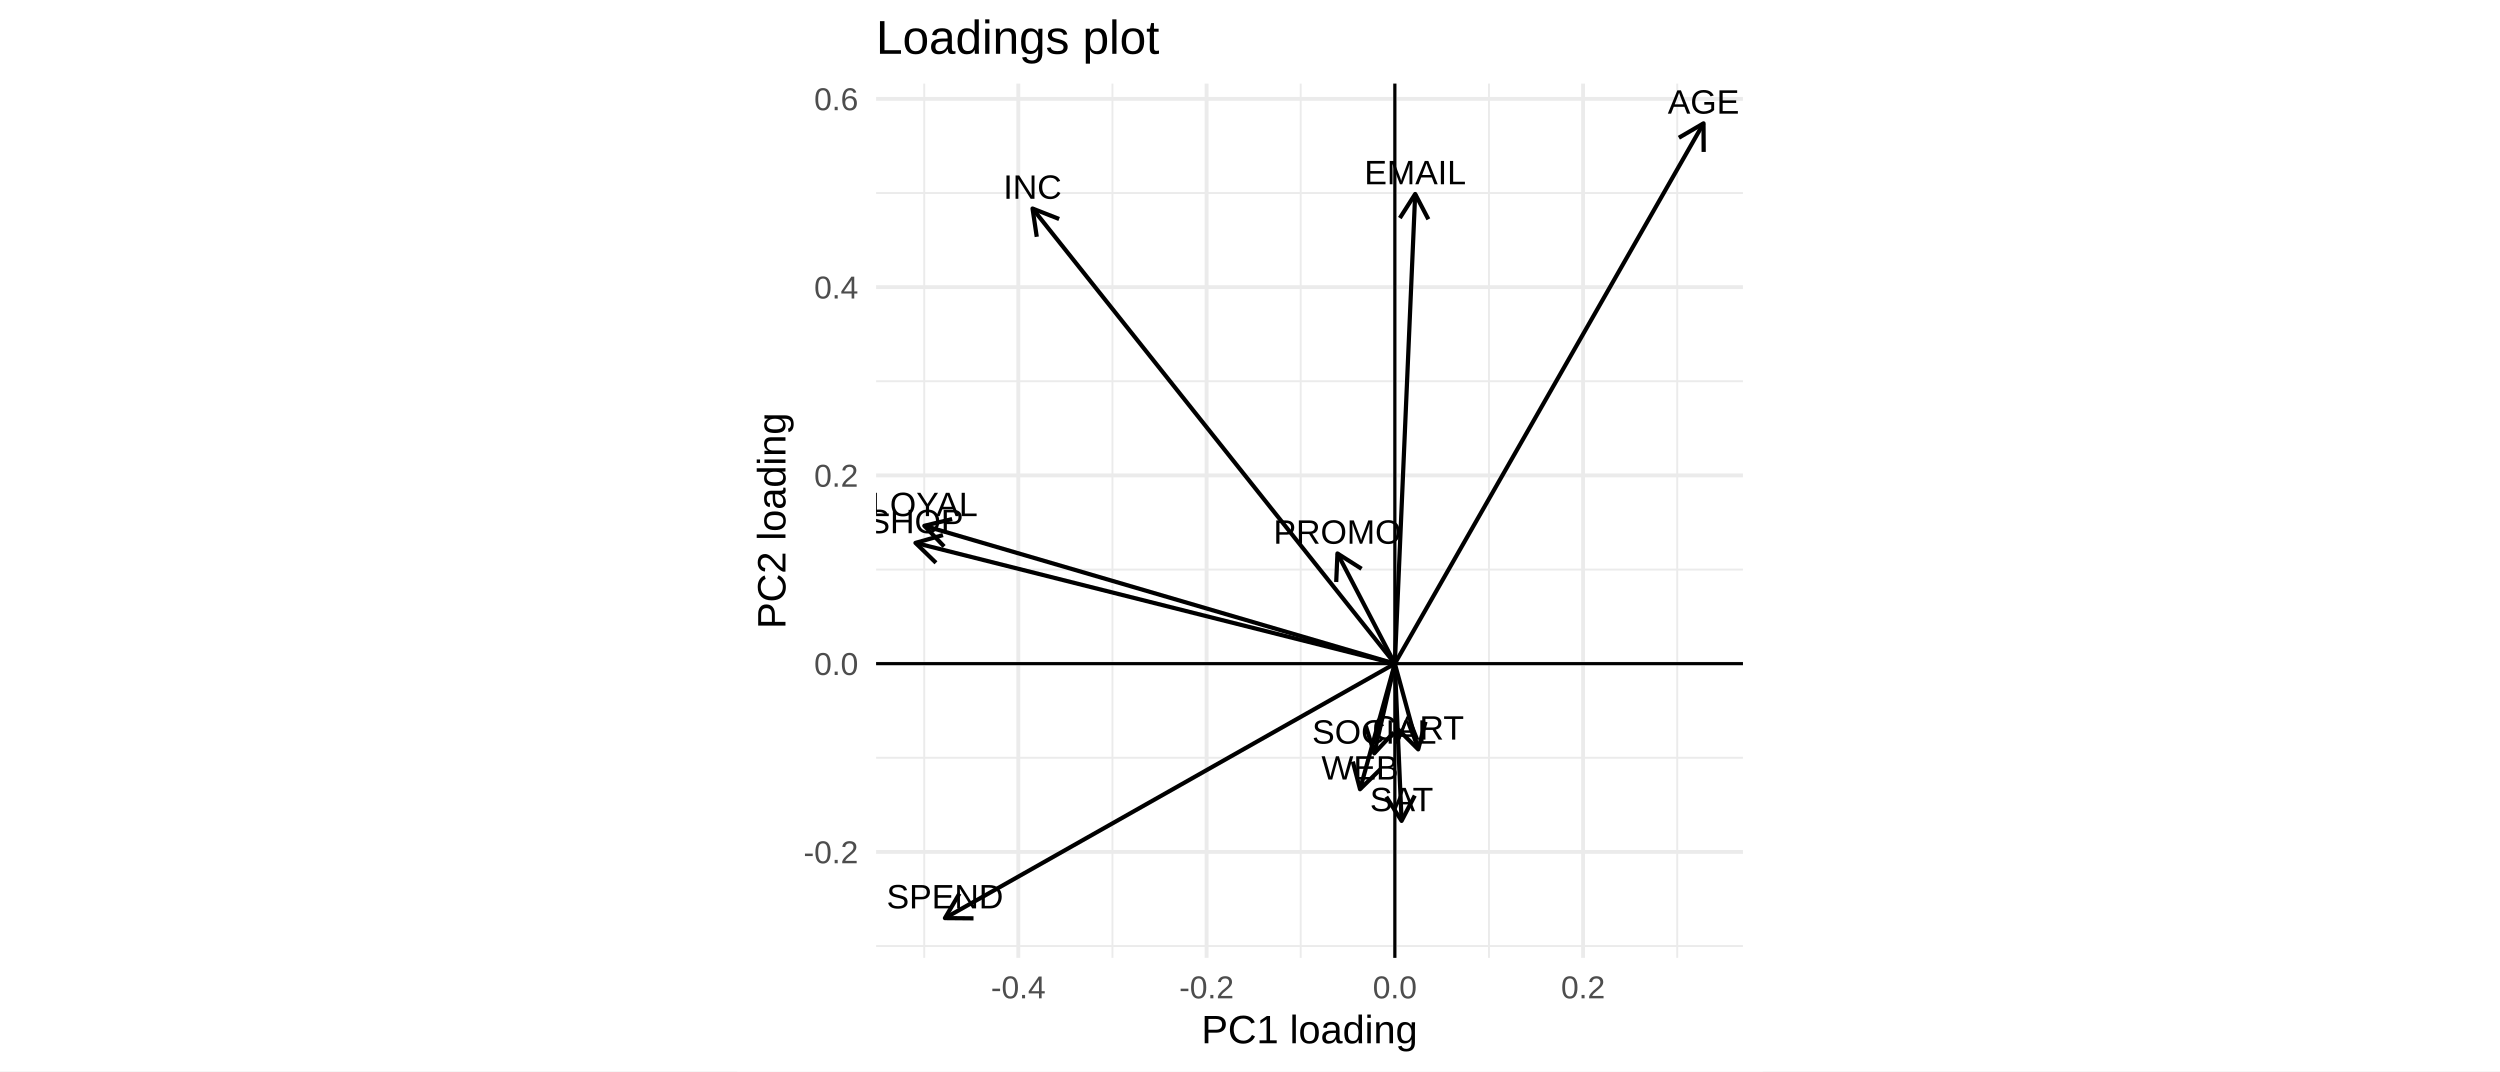
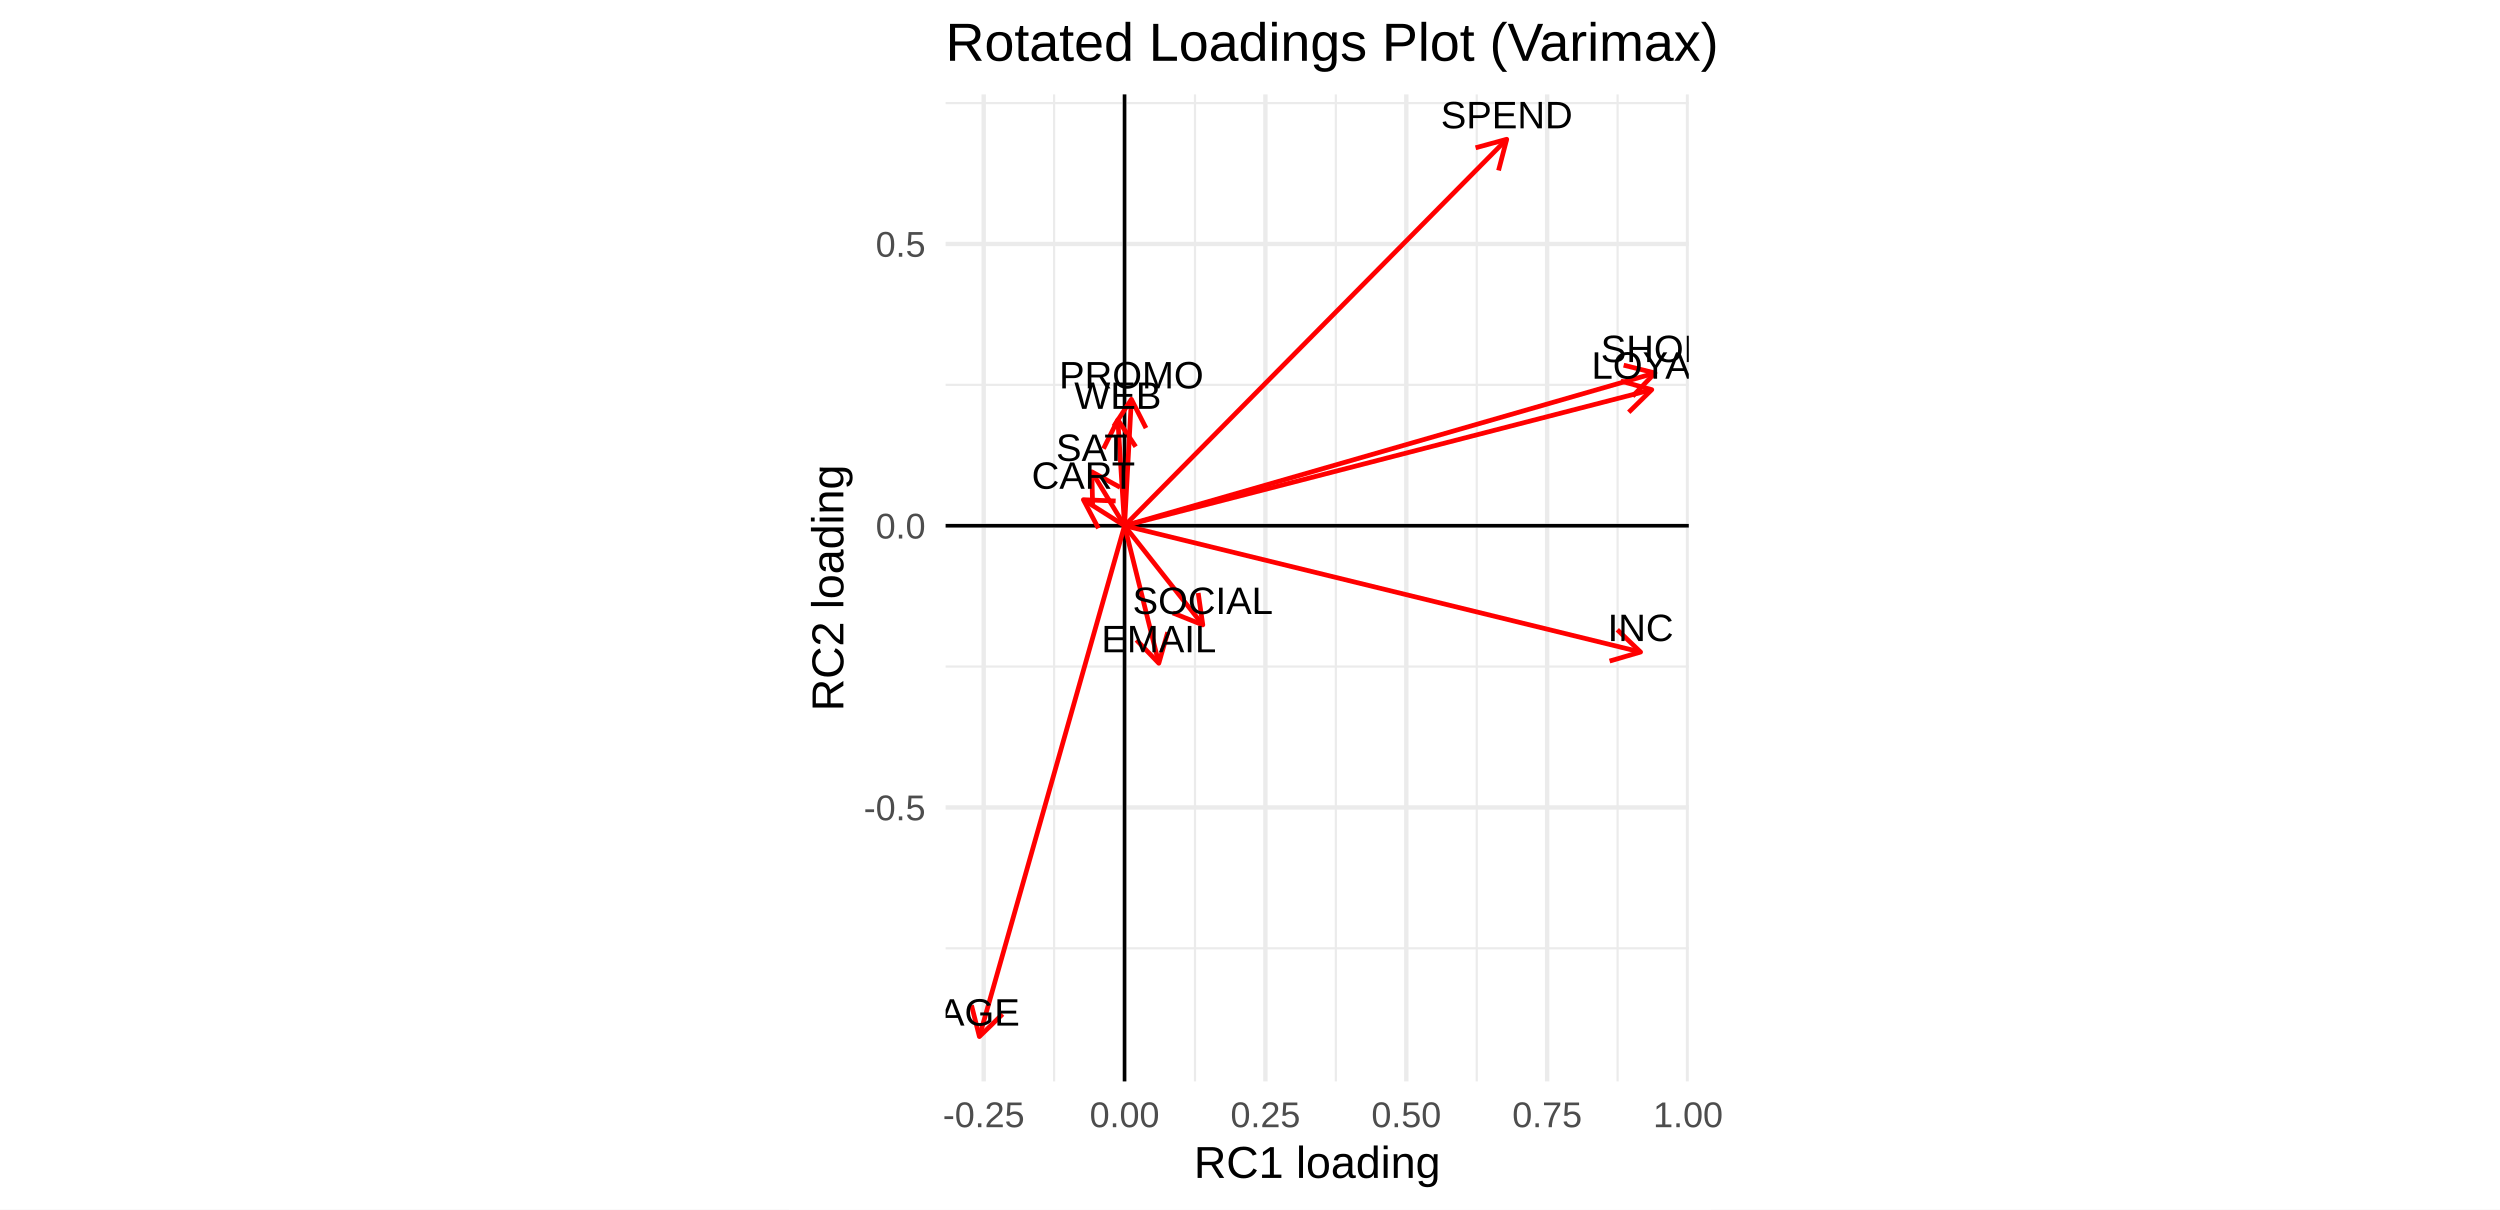
- <svg xmlns="http://www.w3.org/2000/svg" width="504.00pt" height="216.00pt" viewBox="0 0 504.00 216.00">
+ <svg xmlns="http://www.w3.org/2000/svg" width="446.40pt" height="216.00pt" viewBox="0 0 446.40 216.00">
  <g class="svglite">
    <defs>
      <style type="text/css">
    .svglite line, .svglite polyline, .svglite polygon, .svglite path, .svglite rect, .svglite circle {
      fill: none;
      stroke: #000000;
      stroke-linecap: round;
      stroke-linejoin: round;
      stroke-miterlimit: 10.00;
    }
    .svglite text {
      white-space: pre;
    }
    .svglite g.glyphgroup path {
      fill: inherit;
      stroke: none;
    }
  </style>
    </defs>
    <rect width="100%" height="100%" style="stroke: none; fill: #FFFFFF;" />
    <defs>
-       <clipPath id="cpMC4wMHw1MDQuMDB8MC4wMHwyMTYuMDA=">
-         <rect x="0.00" y="0.00" width="504.00" height="216.00" />
+       <clipPath id="cpMC4wMHw0NDYuNDB8MC4wMHwyMTYuMDA=">
+         <rect x="0.00" y="0.00" width="446.40" height="216.00" />
      </clipPath>
    </defs>
-     <g clip-path="url(#cpMC4wMHw1MDQuMDB8MC4wMHwyMTYuMDA=)">
+     <g clip-path="url(#cpMC4wMHw0NDYuNDB8MC4wMHwyMTYuMDA=)">
</g>
    <defs>
-       <clipPath id="cpMTQ4LjY0fDM1NS4zNnwwLjAwfDIxNi4wMA==">
-         <rect x="148.64" y="0.00" width="206.73" height="216.00" />
+       <clipPath id="cpMTQwLjg3fDMwNS41M3wwLjAwfDIxNi4wMA==">
+         <rect x="140.87" y="0.00" width="164.66" height="216.00" />
      </clipPath>
    </defs>
-     <g clip-path="url(#cpMTQ4LjY0fDM1NS4zNnwwLjAwfDIxNi4wMA==)">
-       <rect x="148.64" y="0.00" width="206.73" height="216.00" style="stroke-width: 0.78; stroke: none; fill: #FFFFFF;" />
+     <g clip-path="url(#cpMTQwLjg3fDMwNS41M3wwLjAwfDIxNi4wMA==)">
+       <rect x="140.87" y="0.00" width="164.66" height="216.00" style="stroke-width: 0.78; stroke: none; fill: #FFFFFF;" />
    </g>
-     <g clip-path="url(#cpMC4wMHw1MDQuMDB8MC4wMHwyMTYuMDA=)">
+     <g clip-path="url(#cpMC4wMHw0NDYuNDB8MC4wMHwyMTYuMDA=)">
</g>
    <defs>
-       <clipPath id="cpMTc2LjYyfDM1MS4zOHwxNi44NXwxOTMuMTA=">
-         <rect x="176.62" y="16.85" width="174.76" height="176.25" />
+       <clipPath id="cpMTY4Ljg1fDMwMS41NXwxNi44NXwxOTMuMTA=">
+         <rect x="168.85" y="16.85" width="132.70" height="176.25" />
      </clipPath>
    </defs>
-     <g clip-path="url(#cpMTc2LjYyfDM1MS4zOHwxNi44NXwxOTMuMTA=)">
-       <polyline points="176.62,190.72 351.38,190.72 " style="stroke-width: 0.39; stroke: #EBEBEB; stroke-linecap: butt;" />
-       <polyline points="176.62,152.77 351.38,152.77 " style="stroke-width: 0.39; stroke: #EBEBEB; stroke-linecap: butt;" />
-       <polyline points="176.62,114.82 351.38,114.82 " style="stroke-width: 0.39; stroke: #EBEBEB; stroke-linecap: butt;" />
-       <polyline points="176.62,76.86 351.38,76.86 " style="stroke-width: 0.39; stroke: #EBEBEB; stroke-linecap: butt;" />
-       <polyline points="176.62,38.91 351.38,38.91 " style="stroke-width: 0.39; stroke: #EBEBEB; stroke-linecap: butt;" />
-       <polyline points="186.32,193.10 186.32,16.85 " style="stroke-width: 0.39; stroke: #EBEBEB; stroke-linecap: butt;" />
-       <polyline points="224.27,193.10 224.27,16.85 " style="stroke-width: 0.39; stroke: #EBEBEB; stroke-linecap: butt;" />
-       <polyline points="262.22,193.10 262.22,16.85 " style="stroke-width: 0.39; stroke: #EBEBEB; stroke-linecap: butt;" />
-       <polyline points="300.18,193.10 300.18,16.85 " style="stroke-width: 0.39; stroke: #EBEBEB; stroke-linecap: butt;" />
-       <polyline points="338.13,193.10 338.13,16.85 " style="stroke-width: 0.39; stroke: #EBEBEB; stroke-linecap: butt;" />
-       <polyline points="176.62,171.75 351.38,171.75 " style="stroke-width: 0.78; stroke: #EBEBEB; stroke-linecap: butt;" />
-       <polyline points="176.62,133.79 351.38,133.79 " style="stroke-width: 0.78; stroke: #EBEBEB; stroke-linecap: butt;" />
-       <polyline points="176.62,95.84 351.38,95.84 " style="stroke-width: 0.78; stroke: #EBEBEB; stroke-linecap: butt;" />
-       <polyline points="176.62,57.89 351.38,57.89 " style="stroke-width: 0.78; stroke: #EBEBEB; stroke-linecap: butt;" />
-       <polyline points="176.62,19.93 351.38,19.93 " style="stroke-width: 0.78; stroke: #EBEBEB; stroke-linecap: butt;" />
-       <polyline points="205.29,193.10 205.29,16.85 " style="stroke-width: 0.78; stroke: #EBEBEB; stroke-linecap: butt;" />
-       <polyline points="243.25,193.10 243.25,16.85 " style="stroke-width: 0.78; stroke: #EBEBEB; stroke-linecap: butt;" />
-       <polyline points="281.20,193.10 281.20,16.85 " style="stroke-width: 0.78; stroke: #EBEBEB; stroke-linecap: butt;" />
-       <polyline points="319.15,193.10 319.15,16.85 " style="stroke-width: 0.78; stroke: #EBEBEB; stroke-linecap: butt;" />
-       <line x1="176.62" y1="133.79" x2="351.38" y2="133.79" style="stroke-width: 0.64; stroke-linecap: butt;" />
-       <line x1="281.20" y1="193.10" x2="281.20" y2="16.85" style="stroke-width: 0.64; stroke-linecap: butt;" />
-       <line x1="281.20" y1="133.79" x2="208.16" y2="42.04" style="stroke-width: 0.85; stroke-linecap: butt;" />
-       <polyline points="213.52,44.15 208.16,42.04 209.01,47.74 " style="stroke-width: 0.85; stroke-linecap: butt;" />
-       <line x1="281.20" y1="133.79" x2="343.43" y2="24.87" style="stroke-width: 0.85; stroke-linecap: butt;" />
-       <polyline points="343.46,30.63 343.43,24.87 338.46,27.77 " style="stroke-width: 0.85; stroke-linecap: butt;" />
-       <line x1="281.20" y1="133.79" x2="190.50" y2="185.09" style="stroke-width: 0.85; stroke-linecap: butt;" />
-       <polyline points="193.42,180.13 190.50,185.09 196.26,185.14 " style="stroke-width: 0.85; stroke-linecap: butt;" />
-       <line x1="281.20" y1="133.79" x2="184.56" y2="109.45" style="stroke-width: 0.85; stroke-linecap: butt;" />
-       <polyline points="190.10,107.87 184.56,109.45 188.69,113.46 " style="stroke-width: 0.85; stroke-linecap: butt;" />
-       <line x1="281.20" y1="133.79" x2="186.35" y2="106.00" style="stroke-width: 0.85; stroke-linecap: butt;" />
-       <polyline points="191.95,104.64 186.35,106.00 190.33,110.17 " style="stroke-width: 0.85; stroke-linecap: butt;" />
-       <line x1="281.20" y1="133.79" x2="274.18" y2="159.11" style="stroke-width: 0.85; stroke-linecap: butt;" />
-       <polyline points="272.73,153.54 274.18,159.11 278.29,155.08 " style="stroke-width: 0.85; stroke-linecap: butt;" />
-       <line x1="281.20" y1="133.79" x2="277.05" y2="151.88" style="stroke-width: 0.85; stroke-linecap: butt;" />
-       <polyline points="275.36,146.37 277.05,151.88 280.97,147.66 " style="stroke-width: 0.85; stroke-linecap: butt;" />
-       <line x1="281.20" y1="133.79" x2="285.30" y2="39.11" style="stroke-width: 0.85; stroke-linecap: butt;" />
-       <polyline points="287.96,44.21 285.30,39.11 282.21,43.96 " style="stroke-width: 0.85; stroke-linecap: butt;" />
-       <line x1="281.20" y1="133.79" x2="282.56" y2="165.49" style="stroke-width: 0.85; stroke-linecap: butt;" />
-       <polyline points="279.47,160.63 282.56,165.49 285.22,160.39 " style="stroke-width: 0.85; stroke-linecap: butt;" />
-       <line x1="281.20" y1="133.79" x2="269.63" y2="111.58" style="stroke-width: 0.85; stroke-linecap: butt;" />
-       <polyline points="274.49,114.67 269.63,111.58 269.38,117.33 " style="stroke-width: 0.85; stroke-linecap: butt;" />
-       <line x1="281.20" y1="133.79" x2="285.91" y2="151.07" style="stroke-width: 0.85; stroke-linecap: butt;" />
-       <polyline points="281.82,147.01 285.91,151.07 287.38,145.50 " style="stroke-width: 0.85; stroke-linecap: butt;" />
-       <text x="208.16" y="40.08" text-anchor="middle" style="font-size: 6.83px; font-family: &quot;Arial&quot;;" textLength="11.77px" lengthAdjust="spacingAndGlyphs">INC</text>
-       <text x="343.43" y="22.91" text-anchor="middle" style="font-size: 6.83px; font-family: &quot;Arial&quot;;" textLength="14.41px" lengthAdjust="spacingAndGlyphs">AGE</text>
-       <text x="190.50" y="183.13" text-anchor="middle" style="font-size: 6.83px; font-family: &quot;Arial&quot;;" textLength="23.52px" lengthAdjust="spacingAndGlyphs">SPEND</text>
-       <text x="184.56" y="107.49" text-anchor="middle" style="font-size: 6.83px; font-family: &quot;Arial&quot;;" textLength="19.34px" lengthAdjust="spacingAndGlyphs">SHOP</text>
-       <text x="186.35" y="104.05" text-anchor="middle" style="font-size: 6.83px; font-family: &quot;Arial&quot;;" textLength="21.50px" lengthAdjust="spacingAndGlyphs">LOYAL</text>
-       <text x="274.18" y="157.16" text-anchor="middle" style="font-size: 6.83px; font-family: &quot;Arial&quot;;" textLength="15.53px" lengthAdjust="spacingAndGlyphs">WEB</text>
-       <text x="277.05" y="149.92" text-anchor="middle" style="font-size: 6.83px; font-family: &quot;Arial&quot;;" textLength="25.03px" lengthAdjust="spacingAndGlyphs">SOCIAL</text>
-       <text x="285.30" y="37.15" text-anchor="middle" style="font-size: 6.83px; font-family: &quot;Arial&quot;;" textLength="20.47px" lengthAdjust="spacingAndGlyphs">EMAIL</text>
-       <text x="282.56" y="163.54" text-anchor="middle" style="font-size: 6.83px; font-family: &quot;Arial&quot;;" textLength="12.77px" lengthAdjust="spacingAndGlyphs">SAT</text>
-       <text x="269.63" y="109.62" text-anchor="middle" style="font-size: 6.83px; font-family: &quot;Arial&quot;;" textLength="25.80px" lengthAdjust="spacingAndGlyphs">PROMO</text>
-       <text x="285.91" y="149.11" text-anchor="middle" style="font-size: 6.83px; font-family: &quot;Arial&quot;;" textLength="18.47px" lengthAdjust="spacingAndGlyphs">CART</text>
+     <g clip-path="url(#cpMTY4Ljg1fDMwMS41NXwxNi44NXwxOTMuMTA=)">
+       <polyline points="168.85,169.33 301.55,169.33 " style="stroke-width: 0.39; stroke: #EBEBEB; stroke-linecap: butt;" />
+       <polyline points="168.85,119.02 301.55,119.02 " style="stroke-width: 0.39; stroke: #EBEBEB; stroke-linecap: butt;" />
+       <polyline points="168.85,68.72 301.55,68.72 " style="stroke-width: 0.39; stroke: #EBEBEB; stroke-linecap: butt;" />
+       <polyline points="168.85,18.41 301.55,18.41 " style="stroke-width: 0.39; stroke: #EBEBEB; stroke-linecap: butt;" />
+       <polyline points="188.22,193.10 188.22,16.85 " style="stroke-width: 0.39; stroke: #EBEBEB; stroke-linecap: butt;" />
+       <polyline points="213.38,193.10 213.38,16.85 " style="stroke-width: 0.39; stroke: #EBEBEB; stroke-linecap: butt;" />
+       <polyline points="238.53,193.10 238.53,16.85 " style="stroke-width: 0.39; stroke: #EBEBEB; stroke-linecap: butt;" />
+       <polyline points="263.69,193.10 263.69,16.85 " style="stroke-width: 0.39; stroke: #EBEBEB; stroke-linecap: butt;" />
+       <polyline points="288.84,193.10 288.84,16.85 " style="stroke-width: 0.39; stroke: #EBEBEB; stroke-linecap: butt;" />
+       <polyline points="168.85,144.18 301.55,144.18 " style="stroke-width: 0.78; stroke: #EBEBEB; stroke-linecap: butt;" />
+       <polyline points="168.85,93.87 301.55,93.87 " style="stroke-width: 0.78; stroke: #EBEBEB; stroke-linecap: butt;" />
+       <polyline points="168.85,43.56 301.55,43.56 " style="stroke-width: 0.78; stroke: #EBEBEB; stroke-linecap: butt;" />
+       <polyline points="175.65,193.10 175.65,16.85 " style="stroke-width: 0.78; stroke: #EBEBEB; stroke-linecap: butt;" />
+       <polyline points="200.80,193.10 200.80,16.85 " style="stroke-width: 0.78; stroke: #EBEBEB; stroke-linecap: butt;" />
+       <polyline points="225.95,193.10 225.95,16.85 " style="stroke-width: 0.78; stroke: #EBEBEB; stroke-linecap: butt;" />
+       <polyline points="251.11,193.10 251.11,16.85 " style="stroke-width: 0.78; stroke: #EBEBEB; stroke-linecap: butt;" />
+       <polyline points="276.26,193.10 276.26,16.85 " style="stroke-width: 0.78; stroke: #EBEBEB; stroke-linecap: butt;" />
+       <polyline points="301.42,193.10 301.42,16.85 " style="stroke-width: 0.78; stroke: #EBEBEB; stroke-linecap: butt;" />
+       <line x1="168.85" y1="93.87" x2="301.55" y2="93.87" style="stroke-width: 0.64; stroke-linecap: butt;" />
+       <line x1="200.80" y1="193.10" x2="200.80" y2="16.85" style="stroke-width: 0.64; stroke-linecap: butt;" />
+       <line x1="200.80" y1="93.87" x2="292.94" y2="116.43" style="stroke-width: 0.85; stroke: #FF0000; stroke-linecap: butt;" />
+       <polyline points="287.41,118.04 292.94,116.43 288.78,112.45 " style="stroke-width: 0.85; stroke: #FF0000; stroke-linecap: butt;" />
+       <line x1="200.80" y1="93.87" x2="174.88" y2="185.09" style="stroke-width: 0.85; stroke: #FF0000; stroke-linecap: butt;" />
+       <polyline points="173.47,179.50 174.88,185.09 179.02,181.08 " style="stroke-width: 0.85; stroke: #FF0000; stroke-linecap: butt;" />
+       <line x1="200.80" y1="93.87" x2="269.04" y2="24.87" style="stroke-width: 0.85; stroke: #FF0000; stroke-linecap: butt;" />
+       <polyline points="267.58,30.44 269.04,24.87 263.48,26.39 " style="stroke-width: 0.85; stroke: #FF0000; stroke-linecap: butt;" />
+       <line x1="200.80" y1="93.87" x2="295.51" y2="66.60" style="stroke-width: 0.85; stroke: #FF0000; stroke-linecap: butt;" />
+       <polyline points="291.52,70.75 295.51,66.60 289.92,65.21 " style="stroke-width: 0.85; stroke: #FF0000; stroke-linecap: butt;" />
+       <line x1="200.80" y1="93.87" x2="294.94" y2="69.58" style="stroke-width: 0.85; stroke: #FF0000; stroke-linecap: butt;" />
+       <polyline points="290.83,73.61 294.94,69.58 289.39,68.04 " style="stroke-width: 0.85; stroke: #FF0000; stroke-linecap: butt;" />
+       <line x1="200.80" y1="93.87" x2="199.60" y2="74.96" style="stroke-width: 0.85; stroke: #FF0000; stroke-linecap: butt;" />
+       <polyline points="202.79,79.76 199.60,74.96 197.04,80.12 " style="stroke-width: 0.85; stroke: #FF0000; stroke-linecap: butt;" />
+       <line x1="200.80" y1="93.87" x2="214.77" y2="111.58" style="stroke-width: 0.85; stroke: #FF0000; stroke-linecap: butt;" />
+       <polyline points="209.42,109.45 214.77,111.58 213.95,105.88 " style="stroke-width: 0.85; stroke: #FF0000; stroke-linecap: butt;" />
+       <line x1="200.80" y1="93.87" x2="206.92" y2="118.43" style="stroke-width: 0.85; stroke: #FF0000; stroke-linecap: butt;" />
+       <polyline points="202.92,114.28 206.92,118.43 208.51,112.89 " style="stroke-width: 0.85; stroke: #FF0000; stroke-linecap: butt;" />
+       <line x1="200.80" y1="93.87" x2="194.96" y2="84.25" style="stroke-width: 0.85; stroke: #FF0000; stroke-linecap: butt;" />
+       <polyline points="200.01,87.02 194.96,84.25 195.09,90.01 " style="stroke-width: 0.85; stroke: #FF0000; stroke-linecap: butt;" />
+       <line x1="200.80" y1="93.87" x2="202.02" y2="71.30" style="stroke-width: 0.85; stroke: #FF0000; stroke-linecap: butt;" />
+       <polyline points="204.63,76.44 202.02,71.30 198.87,76.13 " style="stroke-width: 0.85; stroke: #FF0000; stroke-linecap: butt;" />
+       <line x1="200.80" y1="93.87" x2="193.45" y2="89.23" style="stroke-width: 0.85; stroke: #FF0000; stroke-linecap: butt;" />
+       <polyline points="199.21,89.46 193.45,89.23 196.13,94.33 " style="stroke-width: 0.85; stroke: #FF0000; stroke-linecap: butt;" />
+       <text x="292.94" y="114.47" text-anchor="middle" style="font-size: 6.83px; font-family: &quot;Arial&quot;;" textLength="11.77px" lengthAdjust="spacingAndGlyphs">INC</text>
+       <text x="174.88" y="183.13" text-anchor="middle" style="font-size: 6.83px; font-family: &quot;Arial&quot;;" textLength="14.41px" lengthAdjust="spacingAndGlyphs">AGE</text>
+       <text x="269.04" y="22.91" text-anchor="middle" style="font-size: 6.83px; font-family: &quot;Arial&quot;;" textLength="23.52px" lengthAdjust="spacingAndGlyphs">SPEND</text>
+       <text x="295.51" y="64.65" text-anchor="middle" style="font-size: 6.83px; font-family: &quot;Arial&quot;;" textLength="19.34px" lengthAdjust="spacingAndGlyphs">SHOP</text>
+       <text x="294.94" y="67.62" text-anchor="middle" style="font-size: 6.83px; font-family: &quot;Arial&quot;;" textLength="21.50px" lengthAdjust="spacingAndGlyphs">LOYAL</text>
+       <text x="199.60" y="73.01" text-anchor="middle" style="font-size: 6.83px; font-family: &quot;Arial&quot;;" textLength="15.53px" lengthAdjust="spacingAndGlyphs">WEB</text>
+       <text x="214.77" y="109.63" text-anchor="middle" style="font-size: 6.83px; font-family: &quot;Arial&quot;;" textLength="25.03px" lengthAdjust="spacingAndGlyphs">SOCIAL</text>
+       <text x="206.92" y="116.47" text-anchor="middle" style="font-size: 6.83px; font-family: &quot;Arial&quot;;" textLength="20.47px" lengthAdjust="spacingAndGlyphs">EMAIL</text>
+       <text x="194.96" y="82.30" text-anchor="middle" style="font-size: 6.83px; font-family: &quot;Arial&quot;;" textLength="12.77px" lengthAdjust="spacingAndGlyphs">SAT</text>
+       <text x="202.02" y="69.35" text-anchor="middle" style="font-size: 6.83px; font-family: &quot;Arial&quot;;" textLength="25.80px" lengthAdjust="spacingAndGlyphs">PROMO</text>
+       <text x="193.45" y="87.28" text-anchor="middle" style="font-size: 6.83px; font-family: &quot;Arial&quot;;" textLength="18.47px" lengthAdjust="spacingAndGlyphs">CART</text>
    </g>
-     <g clip-path="url(#cpMC4wMHw1MDQuMDB8MC4wMHwyMTYuMDA=)">
-       <text x="173.03" y="174.04" text-anchor="end" style="font-size: 6.40px;fill: #4D4D4D; font-family: &quot;Arial&quot;;" textLength="11.00px" lengthAdjust="spacingAndGlyphs">-0.2</text>
-       <text x="173.03" y="136.08" text-anchor="end" style="font-size: 6.40px;fill: #4D4D4D; font-family: &quot;Arial&quot;;" textLength="8.88px" lengthAdjust="spacingAndGlyphs">0.0</text>
-       <text x="173.03" y="98.13" text-anchor="end" style="font-size: 6.40px;fill: #4D4D4D; font-family: &quot;Arial&quot;;" textLength="8.88px" lengthAdjust="spacingAndGlyphs">0.2</text>
-       <text x="173.03" y="60.18" text-anchor="end" style="font-size: 6.40px;fill: #4D4D4D; font-family: &quot;Arial&quot;;" textLength="8.88px" lengthAdjust="spacingAndGlyphs">0.4</text>
-       <text x="173.03" y="22.22" text-anchor="end" style="font-size: 6.40px;fill: #4D4D4D; font-family: &quot;Arial&quot;;" textLength="8.88px" lengthAdjust="spacingAndGlyphs">0.6</text>
-       <text x="205.29" y="201.27" text-anchor="middle" style="font-size: 6.40px;fill: #4D4D4D; font-family: &quot;Arial&quot;;" textLength="11.00px" lengthAdjust="spacingAndGlyphs">-0.4</text>
-       <text x="243.25" y="201.27" text-anchor="middle" style="font-size: 6.40px;fill: #4D4D4D; font-family: &quot;Arial&quot;;" textLength="11.00px" lengthAdjust="spacingAndGlyphs">-0.2</text>
-       <text x="281.20" y="201.27" text-anchor="middle" style="font-size: 6.40px;fill: #4D4D4D; font-family: &quot;Arial&quot;;" textLength="8.88px" lengthAdjust="spacingAndGlyphs">0.0</text>
-       <text x="319.15" y="201.27" text-anchor="middle" style="font-size: 6.40px;fill: #4D4D4D; font-family: &quot;Arial&quot;;" textLength="8.88px" lengthAdjust="spacingAndGlyphs">0.2</text>
-       <text x="264.00" y="210.33" text-anchor="middle" style="font-size: 8.00px; font-family: &quot;Arial&quot;;" textLength="43.62px" lengthAdjust="spacingAndGlyphs">PC1 loading</text>
-       <text transform="translate(158.35,104.98) rotate(-90)" text-anchor="middle" style="font-size: 8.00px; font-family: &quot;Arial&quot;;" textLength="43.62px" lengthAdjust="spacingAndGlyphs">PC2 loading</text>
-       <text x="176.62" y="10.85" style="font-size: 9.60px; font-family: &quot;Arial&quot;;" textLength="57.02px" lengthAdjust="spacingAndGlyphs">Loadings plot</text>
+     <g clip-path="url(#cpMC4wMHw0NDYuNDB8MC4wMHwyMTYuMDA=)">
+       <text x="165.26" y="146.47" text-anchor="end" style="font-size: 6.40px;fill: #4D4D4D; font-family: &quot;Arial&quot;;" textLength="11.00px" lengthAdjust="spacingAndGlyphs">-0.5</text>
+       <text x="165.26" y="96.16" text-anchor="end" style="font-size: 6.40px;fill: #4D4D4D; font-family: &quot;Arial&quot;;" textLength="8.88px" lengthAdjust="spacingAndGlyphs">0.0</text>
+       <text x="165.26" y="45.85" text-anchor="end" style="font-size: 6.40px;fill: #4D4D4D; font-family: &quot;Arial&quot;;" textLength="8.88px" lengthAdjust="spacingAndGlyphs">0.5</text>
+       <text x="175.65" y="201.27" text-anchor="middle" style="font-size: 6.40px;fill: #4D4D4D; font-family: &quot;Arial&quot;;" textLength="14.55px" lengthAdjust="spacingAndGlyphs">-0.25</text>
+       <text x="200.80" y="201.27" text-anchor="middle" style="font-size: 6.40px;fill: #4D4D4D; font-family: &quot;Arial&quot;;" textLength="12.42px" lengthAdjust="spacingAndGlyphs">0.00</text>
+       <text x="225.95" y="201.27" text-anchor="middle" style="font-size: 6.40px;fill: #4D4D4D; font-family: &quot;Arial&quot;;" textLength="12.42px" lengthAdjust="spacingAndGlyphs">0.25</text>
+       <text x="251.11" y="201.27" text-anchor="middle" style="font-size: 6.40px;fill: #4D4D4D; font-family: &quot;Arial&quot;;" textLength="12.42px" lengthAdjust="spacingAndGlyphs">0.50</text>
+       <text x="276.26" y="201.27" text-anchor="middle" style="font-size: 6.40px;fill: #4D4D4D; font-family: &quot;Arial&quot;;" textLength="12.42px" lengthAdjust="spacingAndGlyphs">0.75</text>
+       <text x="301.42" y="201.27" text-anchor="middle" style="font-size: 6.40px;fill: #4D4D4D; font-family: &quot;Arial&quot;;" textLength="12.42px" lengthAdjust="spacingAndGlyphs">1.00</text>
+       <text x="235.20" y="210.33" text-anchor="middle" style="font-size: 8.00px; font-family: &quot;Arial&quot;;" textLength="44.06px" lengthAdjust="spacingAndGlyphs">RC1 loading</text>
+       <text transform="translate(150.59,104.98) rotate(-90)" text-anchor="middle" style="font-size: 8.00px; font-family: &quot;Arial&quot;;" textLength="44.06px" lengthAdjust="spacingAndGlyphs">RC2 loading</text>
+       <text x="168.85" y="10.85" style="font-size: 9.60px; font-family: &quot;Arial&quot;;" textLength="137.83px" lengthAdjust="spacingAndGlyphs">Rotated Loadings Plot (Varimax)</text>
    </g>
  </g>
</svg>
